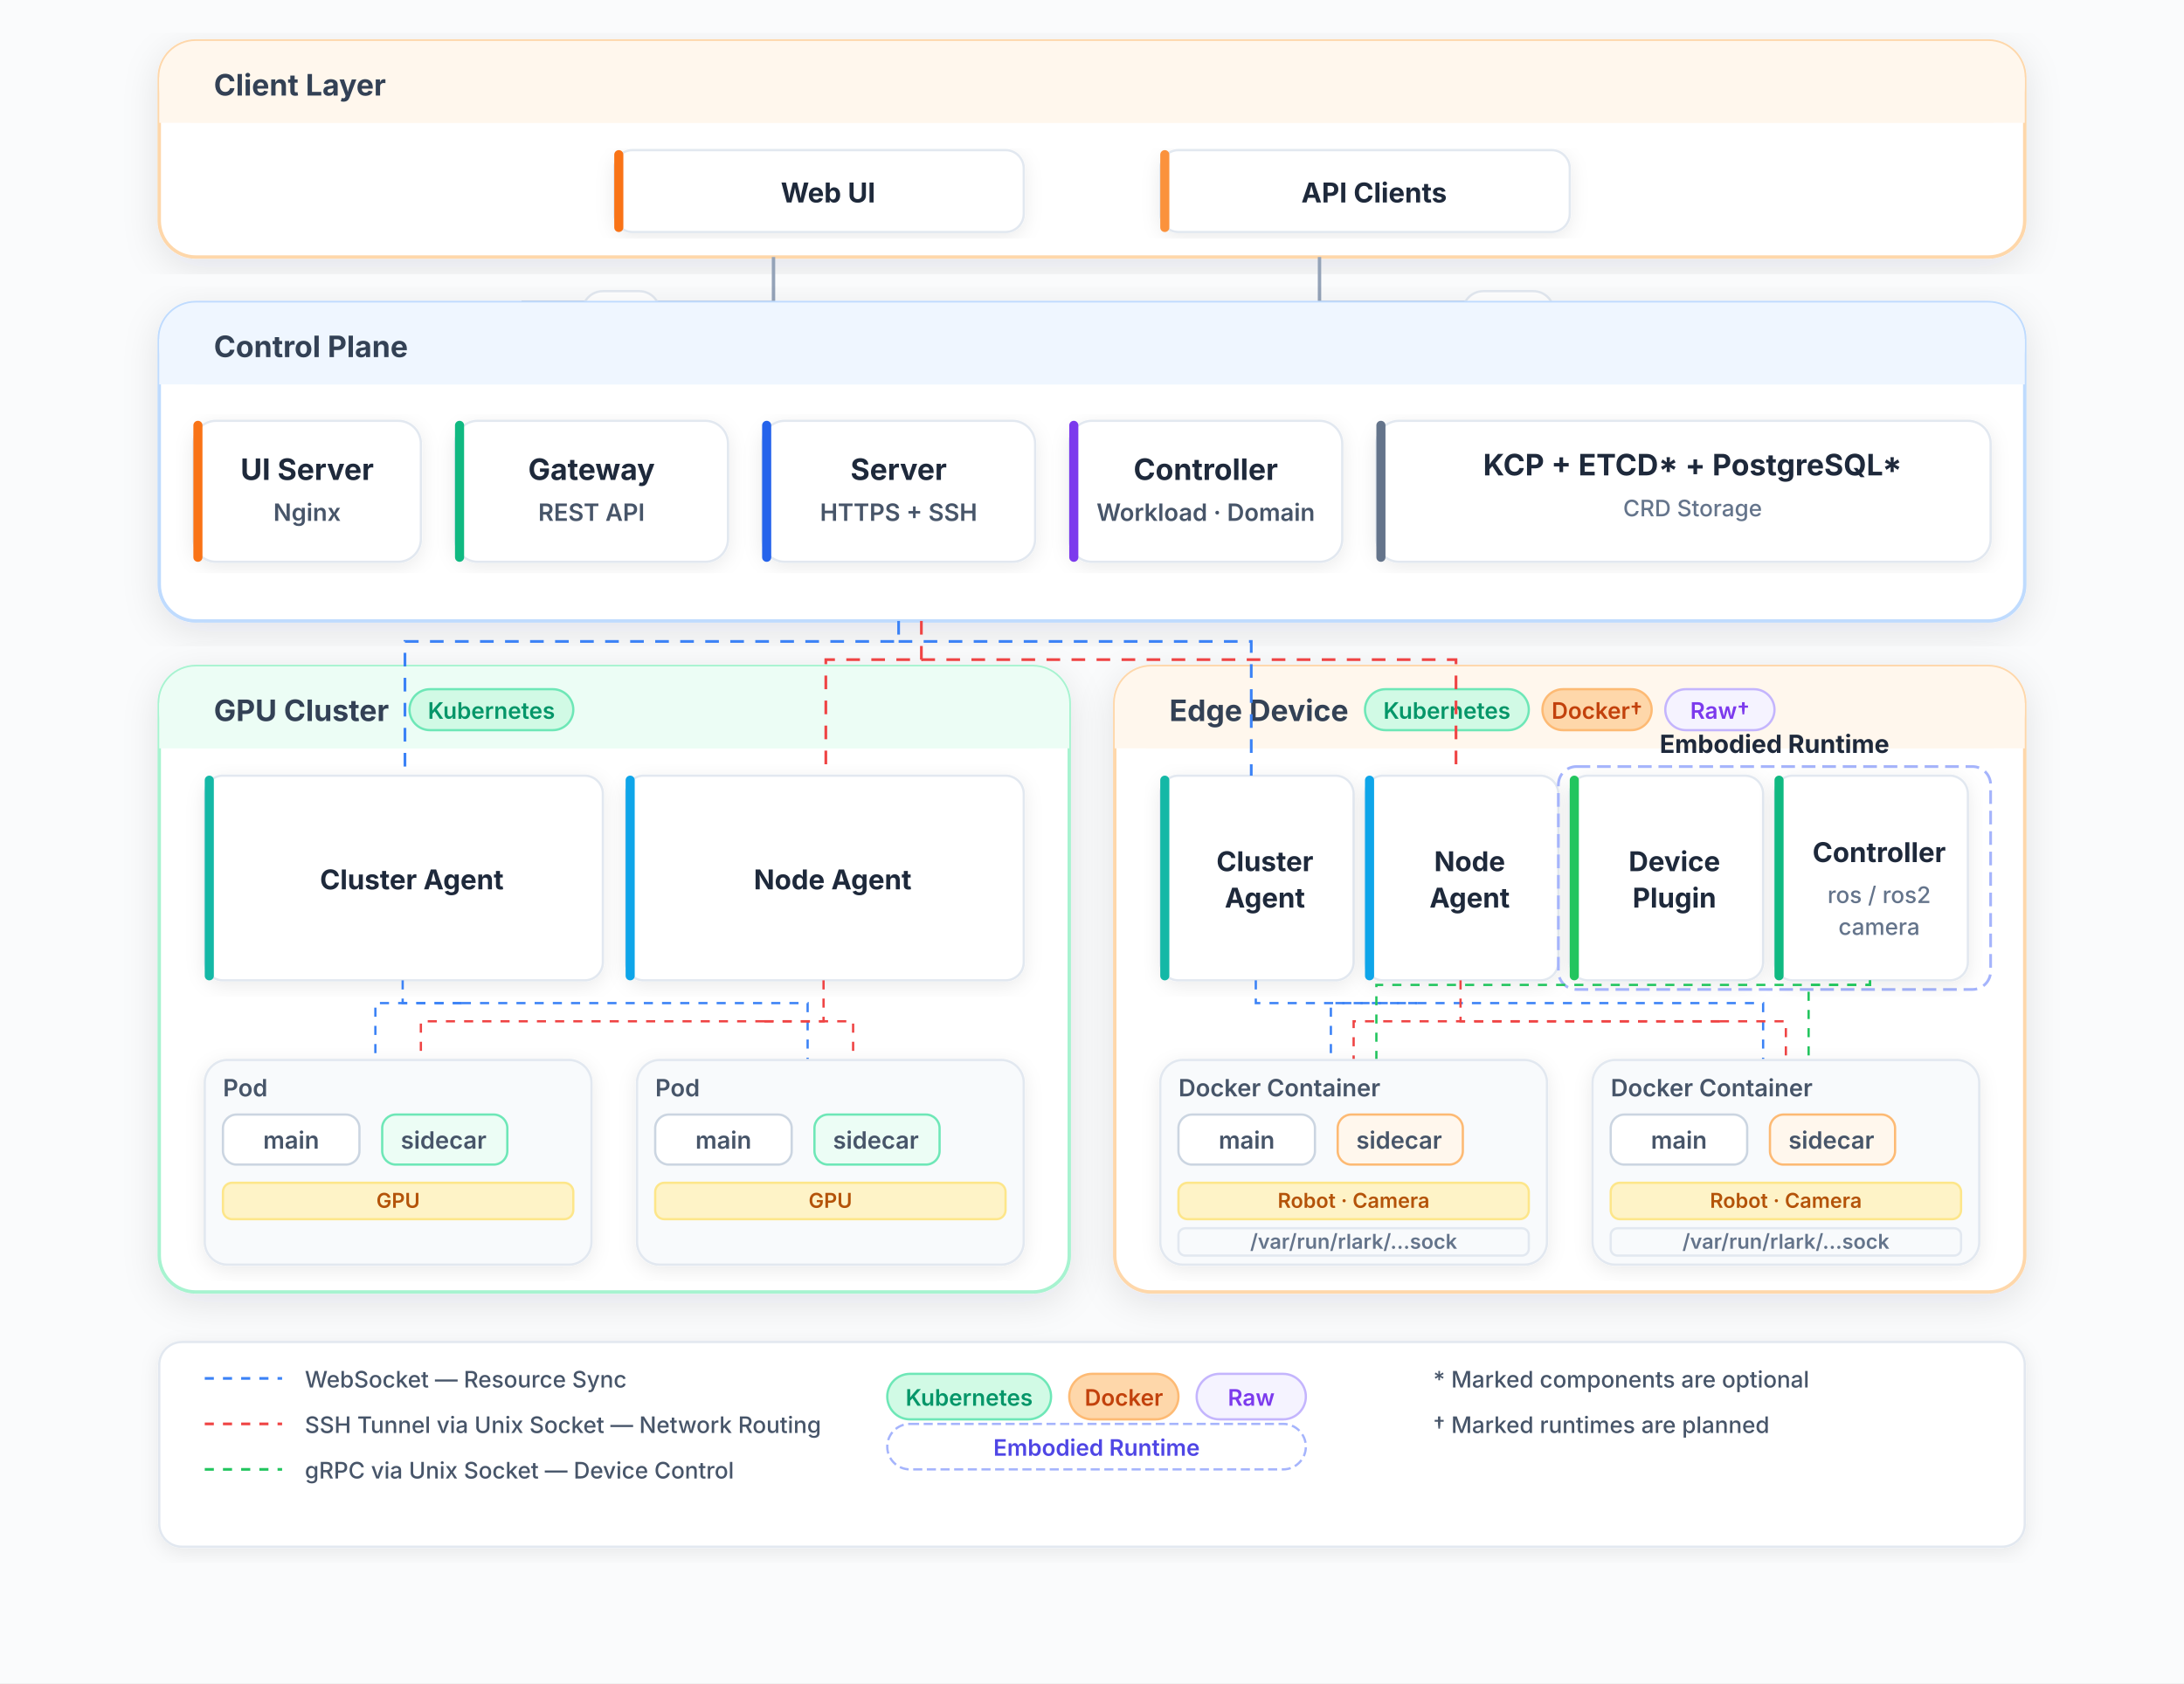
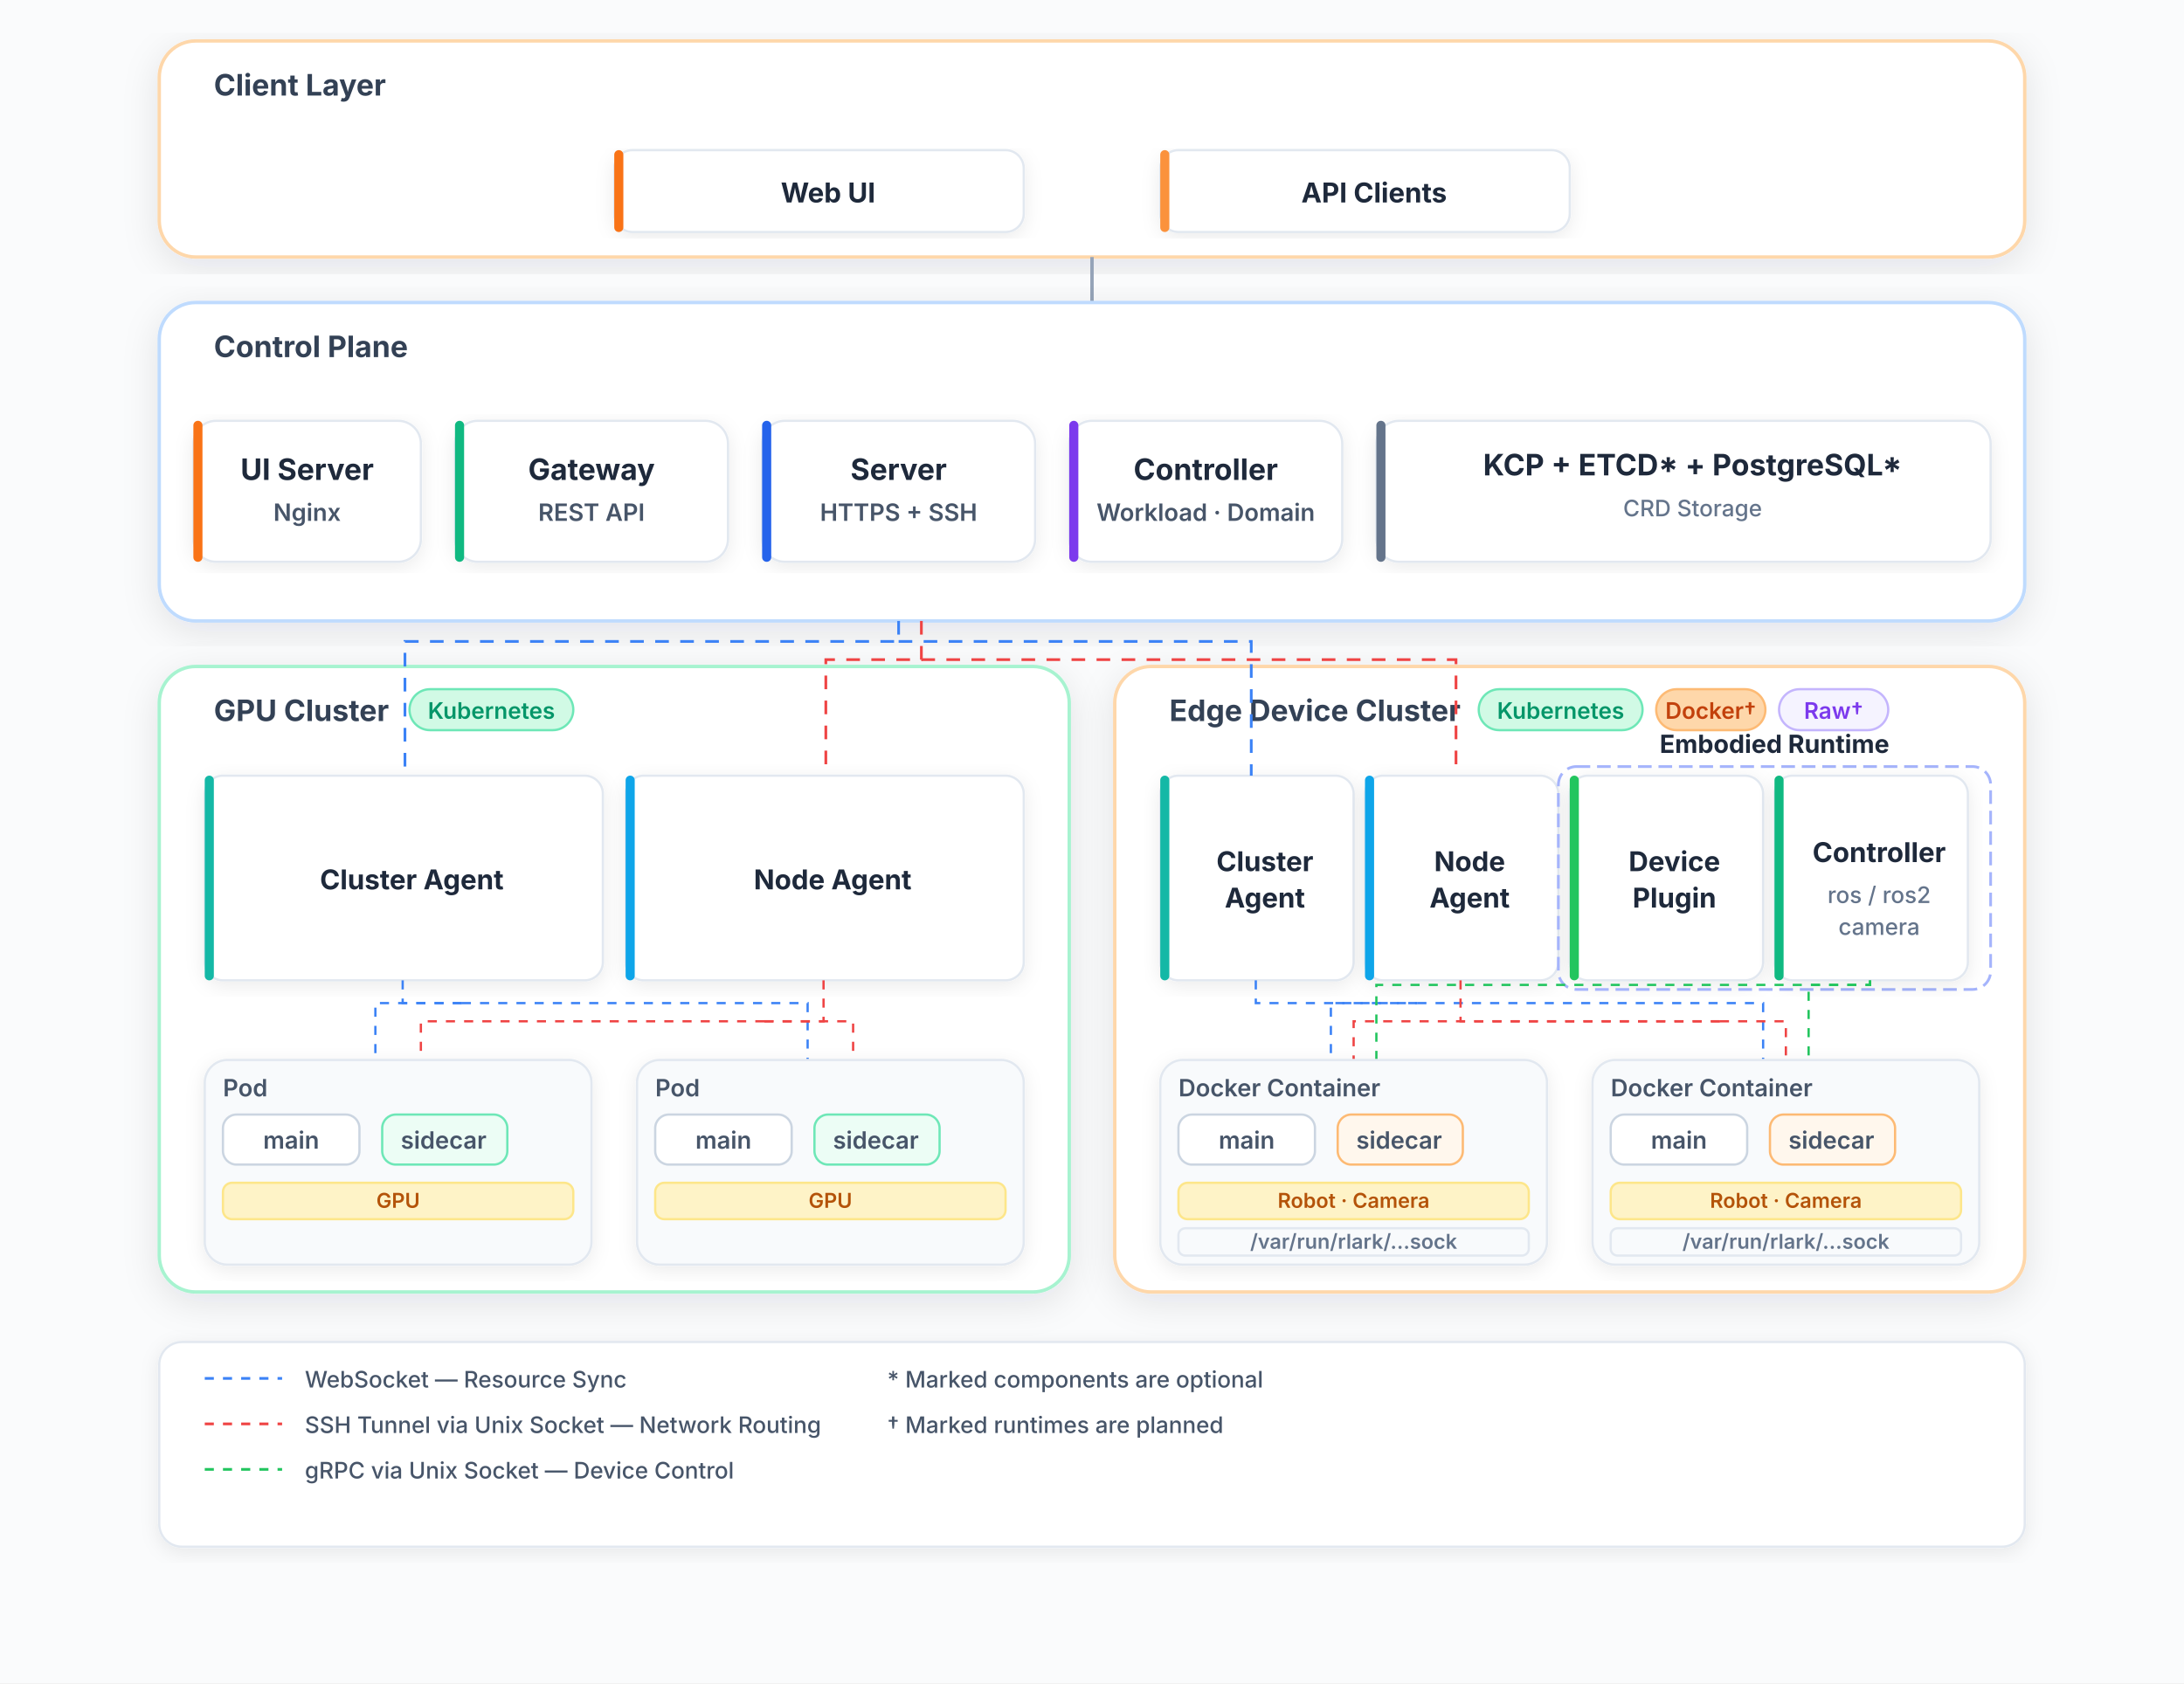
<svg xmlns="http://www.w3.org/2000/svg" width="960" height="740" viewBox="0 0 960 740">
  <defs>
    <filter id="shadow" x="-8%" y="-8%" width="116%" height="116%">
      <feDropShadow dx="0" dy="2" stdDeviation="4" flood-color="#0f172a" flood-opacity="0.08" />
    </filter>
    <filter id="shadow-lg" x="-8%" y="-8%" width="116%" height="116%">
      <feDropShadow dx="0" dy="4" stdDeviation="8" flood-color="#0f172a" flood-opacity="0.10" />
    </filter>
    <marker id="arrow-gray" markerWidth="6" markerHeight="6" refX="5" refY="3" orient="auto" markerUnits="strokeWidth">
      <path d="M0,0 L6,3 L0,6 Z" fill="#94A3B8" />
    </marker>
    <style>
      .font { font-family: Inter, system-ui, -apple-system, BlinkMacSystemFont, 'Segoe UI', sans-serif; }
      .section-title { font-size: 13px; font-weight: 700; fill: #334155; }
      .card-title { font-size: 13px; font-weight: 700; fill: #1E293B; }
      .card-title-sm { font-size: 12px; font-weight: 700; fill: #1E293B; }
      .card-title-xs { font-size: 11px; font-weight: 700; fill: #1E293B; }
      .card-sub { font-size: 10.5px; font-weight: 600; fill: #475569; }
      .card-sub-sm { font-size: 10px; font-weight: 500; fill: #64748B; }
      .badge { font-size: 10px; font-weight: 600; }
      .badge-xs { font-size: 9px; font-weight: 600; }
      .legend { font-size: 10px; font-weight: 500; fill: #475569; }
    </style>
  </defs>
  <rect width="960" height="740" fill="#FAFBFC" />
  <g transform="translate(70, 18)">
    <rect width="820" height="95" rx="16" fill="#FFFFFF" stroke="#FED7AA" stroke-width="1.5" filter="url(#shadow-lg)" />
-     <rect x="0" y="0" width="820" height="36" rx="16" fill="#FFF7ED" />
-     <rect x="0" y="16" width="820" height="20" fill="#FFF7ED" />
    <text x="24" y="24" class="font section-title">Client Layer</text>
    <g transform="translate(200, 48)">
      <rect width="180" height="36" rx="8" fill="#FFFFFF" stroke="#E2E8F0" filter="url(#shadow)" />
      <rect x="0" y="0" width="4" height="36" rx="2" fill="#F97316" />
      <text x="94" y="23" text-anchor="middle" class="font card-title-sm">Web UI</text>
    </g>
    <g transform="translate(440, 48)">
      <rect width="180" height="36" rx="8" fill="#FFFFFF" stroke="#E2E8F0" filter="url(#shadow)" />
      <rect x="0" y="0" width="4" height="36" rx="2" fill="#FB923C" />
      <text x="94" y="23" text-anchor="middle" class="font card-title-sm">API Clients</text>
    </g>
  </g>
-   <path d="M340 113 L340 133 L230 133 L230 173" stroke="#94A3B8" stroke-width="1.5" fill="none" marker-end="url(#arrow-gray)" />
-   <rect x="256" y="128" width="34" height="18" rx="9" fill="#FFFFFF" stroke="#E2E8F0" />
-   <text x="273" y="141" text-anchor="middle" class="font" style="font-size:10px;fill:#64748B;">HTTP</text>
-   <path d="M580 113 L580 133 L680 133 L680 173" stroke="#94A3B8" stroke-width="1.5" fill="none" marker-end="url(#arrow-gray)" />
-   <rect x="643" y="128" width="40" height="18" rx="9" fill="#FFFFFF" stroke="#E2E8F0" />
-   <text x="663" y="141" text-anchor="middle" class="font" style="font-size:10px;fill:#64748B;">gRPC</text>
+   <path d="M480 113 L480 133" stroke="#94A3B8" stroke-width="1.5" fill="none" />
  <g transform="translate(70, 133)">
    <rect width="820" height="140" rx="16" fill="#FFFFFF" stroke="#BFDBFE" stroke-width="1.5" filter="url(#shadow-lg)" />
-     <rect x="0" y="0" width="820" height="36" rx="16" fill="#EFF6FF" />
-     <rect x="0" y="16" width="820" height="20" fill="#EFF6FF" />
    <text x="24" y="24" class="font section-title">Control Plane</text>
    <g transform="translate(15, 52)">
      <rect width="100" height="62" rx="10" fill="#FFFFFF" stroke="#E2E8F0" filter="url(#shadow)" />
      <rect x="0" y="0" width="4" height="62" rx="2" fill="#F97316" />
      <text x="50" y="26" text-anchor="middle" class="font card-title">UI Server</text>
      <text x="50" y="44" text-anchor="middle" class="font card-sub">Nginx</text>
    </g>
    <g transform="translate(130, 52)">
      <rect width="120" height="62" rx="10" fill="#FFFFFF" stroke="#E2E8F0" filter="url(#shadow)" />
      <rect x="0" y="0" width="4" height="62" rx="2" fill="#10B981" />
      <text x="60" y="26" text-anchor="middle" class="font card-title">Gateway</text>
      <text x="60" y="44" text-anchor="middle" class="font card-sub">REST API</text>
    </g>
    <g transform="translate(265, 52)">
      <rect width="120" height="62" rx="10" fill="#FFFFFF" stroke="#E2E8F0" filter="url(#shadow)" />
      <rect x="0" y="0" width="4" height="62" rx="2" fill="#2563EB" />
      <text x="60" y="26" text-anchor="middle" class="font card-title">Server</text>
      <text x="60" y="44" text-anchor="middle" class="font card-sub">HTTPS + SSH</text>
    </g>
    <g transform="translate(400, 52)">
      <rect width="120" height="62" rx="10" fill="#FFFFFF" stroke="#E2E8F0" filter="url(#shadow)" />
      <rect x="0" y="0" width="4" height="62" rx="2" fill="#7C3AED" />
      <text x="60" y="26" text-anchor="middle" class="font card-title">Controller</text>
      <text x="60" y="44" text-anchor="middle" class="font card-sub">Workload · Domain</text>
    </g>
    <g transform="translate(535, 52)">
      <rect width="270" height="62" rx="10" fill="#FFFFFF" stroke="#E2E8F0" filter="url(#shadow)" />
      <rect x="0" y="0" width="4" height="62" rx="2" fill="#64748B" />
      <text x="139" y="24" text-anchor="middle" class="font card-title">KCP + ETCD* + PostgreSQL*</text>
      <text x="139" y="42" text-anchor="middle" class="font card-sub-sm">CRD Storage</text>
    </g>
  </g>
  <g transform="translate(70, 293)">
    <rect width="400" height="275" rx="16" fill="#FFFFFF" stroke="#A7F3D0" stroke-width="1.5" filter="url(#shadow-lg)" />
-     <rect x="0" y="0" width="400" height="36" rx="16" fill="#ECFDF5" />
-     <rect x="0" y="16" width="400" height="20" fill="#ECFDF5" />
    <text x="24" y="24" class="font section-title">GPU Cluster</text>
    <rect x="110" y="10" width="72" height="18" rx="9" fill="#D1FAE5" stroke="#6EE7B7" />
    <text x="146" y="23" text-anchor="middle" class="font badge" fill="#059669">Kubernetes</text>
    <g transform="translate(20, 48)">
      <rect width="175" height="90" rx="8" fill="#FFFFFF" stroke="#E2E8F0" filter="url(#shadow)" />
      <rect x="0" y="0" width="4" height="90" rx="2" fill="#14B8A6" />
      <text x="91" y="50" text-anchor="middle" class="font card-title-sm">Cluster Agent</text>
    </g>
    <g transform="translate(205, 48)">
      <rect width="175" height="90" rx="8" fill="#FFFFFF" stroke="#E2E8F0" filter="url(#shadow)" />
      <rect x="0" y="0" width="4" height="90" rx="2" fill="#0EA5E9" />
      <text x="91" y="50" text-anchor="middle" class="font card-title-sm">Node Agent</text>
    </g>
    <path d="M107 138 L107 148 L133 148" stroke="#3B82F6" stroke-width="1" fill="none" stroke-dasharray="4 4" />
    <path d="M133 148 L95 148 L95 173" stroke="#3B82F6" stroke-width="1" fill="none" stroke-dasharray="4 4" />
    <path d="M133 148 L285 148 L285 173" stroke="#3B82F6" stroke-width="1" fill="none" stroke-dasharray="4 4" />
    <path d="M292 138 L292 156 L266 156" stroke="#EF4444" stroke-width="1" fill="none" stroke-dasharray="4 4" />
    <path d="M266 156 L115 156 L115 173" stroke="#EF4444" stroke-width="1" fill="none" stroke-dasharray="4 4" />
    <path d="M266 156 L305 156 L305 173" stroke="#EF4444" stroke-width="1" fill="none" stroke-dasharray="4 4" />
    <g transform="translate(20, 173)">
      <rect width="170" height="90" rx="10" fill="#F8FAFC" stroke="#E2E8F0" filter="url(#shadow)" />
      <text x="8" y="16" class="font card-sub">Pod</text>
      <rect x="8" y="24" width="60" height="22" rx="6" fill="#FFFFFF" stroke="#CBD5E1" />
      <text x="38" y="39" text-anchor="middle" class="font card-sub">main</text>
      <rect x="78" y="24" width="55" height="22" rx="6" fill="#ECFDF5" stroke="#6EE7B7" />
      <text x="105" y="39" text-anchor="middle" class="font card-sub">sidecar</text>
      <rect x="8" y="54" width="154" height="16" rx="4" fill="#FEF3C7" stroke="#FDE68A" />
      <text x="85" y="65" text-anchor="middle" class="font badge-xs" fill="#B45309">GPU</text>
    </g>
    <g transform="translate(210, 173)">
      <rect width="170" height="90" rx="10" fill="#F8FAFC" stroke="#E2E8F0" filter="url(#shadow)" />
      <text x="8" y="16" class="font card-sub">Pod</text>
      <rect x="8" y="24" width="60" height="22" rx="6" fill="#FFFFFF" stroke="#CBD5E1" />
      <text x="38" y="39" text-anchor="middle" class="font card-sub">main</text>
      <rect x="78" y="24" width="55" height="22" rx="6" fill="#ECFDF5" stroke="#6EE7B7" />
      <text x="105" y="39" text-anchor="middle" class="font card-sub">sidecar</text>
      <rect x="8" y="54" width="154" height="16" rx="4" fill="#FEF3C7" stroke="#FDE68A" />
      <text x="85" y="65" text-anchor="middle" class="font badge-xs" fill="#B45309">GPU</text>
    </g>
  </g>
  <g transform="translate(490, 293)">
    <rect width="400" height="275" rx="16" fill="#FFFFFF" stroke="#FED7AA" stroke-width="1.5" filter="url(#shadow-lg)" />
-     <rect x="0" y="0" width="400" height="36" rx="16" fill="#FFF7ED" />
-     <rect x="0" y="16" width="400" height="20" fill="#FFF7ED" />
-     <text x="24" y="24" class="font section-title">Edge Device</text>
-     <rect x="110" y="10" width="72" height="18" rx="9" fill="#D1FAE5" stroke="#6EE7B7" />
-     <text x="146" y="23" text-anchor="middle" class="font badge" fill="#059669">Kubernetes</text>
-     <rect x="188" y="10" width="48" height="18" rx="9" fill="#FED7AA" stroke="#FDBA74" />
-     <text x="212" y="23" text-anchor="middle" class="font badge" fill="#C2410C">Docker†</text>
-     <rect x="242" y="10" width="48" height="18" rx="9" fill="#F5F3FF" stroke="#C4B5FD" />
-     <text x="266" y="23" text-anchor="middle" class="font badge" fill="#7C3AED">Raw†</text>
+     <text x="24" y="24" class="font section-title">Edge Device Cluster</text>
+     <rect x="160" y="10" width="72" height="18" rx="9" fill="#D1FAE5" stroke="#6EE7B7" />
+     <text x="196" y="23" text-anchor="middle" class="font badge" fill="#059669">Kubernetes</text>
+     <rect x="238" y="10" width="48" height="18" rx="9" fill="#FED7AA" stroke="#FDBA74" />
+     <text x="262" y="23" text-anchor="middle" class="font badge" fill="#C2410C">Docker†</text>
+     <rect x="292" y="10" width="48" height="18" rx="9" fill="#F5F3FF" stroke="#C4B5FD" />
+     <text x="316" y="23" text-anchor="middle" class="font badge" fill="#7C3AED">Raw†</text>
    <g transform="translate(20, 48)">
      <rect width="85" height="90" rx="8" fill="#FFFFFF" stroke="#E2E8F0" filter="url(#shadow)" />
      <rect x="0" y="0" width="4" height="90" rx="2" fill="#14B8A6" />
      <text x="46" y="42" text-anchor="middle" class="font card-title-sm">Cluster</text>
      <text x="46" y="58" text-anchor="middle" class="font card-title-sm">Agent</text>
    </g>
    <g transform="translate(110, 48)">
      <rect width="85" height="90" rx="8" fill="#FFFFFF" stroke="#E2E8F0" filter="url(#shadow)" />
      <rect x="0" y="0" width="4" height="90" rx="2" fill="#0EA5E9" />
      <text x="46" y="42" text-anchor="middle" class="font card-title-sm">Node</text>
      <text x="46" y="58" text-anchor="middle" class="font card-title-sm">Agent</text>
    </g>
    <g transform="translate(200, 48)">
      <rect width="85" height="90" rx="8" fill="#FFFFFF" stroke="#E2E8F0" filter="url(#shadow)" />
      <rect x="0" y="0" width="4" height="90" rx="2" fill="#22C55E" />
      <text x="46" y="42" text-anchor="middle" class="font card-title-sm">Device</text>
      <text x="46" y="58" text-anchor="middle" class="font card-title-sm">Plugin</text>
    </g>
    <rect x="195" y="44" width="190" height="98" rx="8" fill="none" stroke="#A5B4FC" stroke-width="1.2" stroke-dasharray="6 3" />
    <text x="290" y="38" text-anchor="middle" class="font card-title-xs" fill="#4F46E5">Embodied Runtime</text>
    <g transform="translate(290, 48)">
      <rect width="85" height="90" rx="8" fill="#FFFFFF" stroke="#E2E8F0" filter="url(#shadow)" />
      <rect x="0" y="0" width="4" height="90" rx="2" fill="#10B981" />
      <text x="46" y="38" text-anchor="middle" class="font card-title-sm">Controller</text>
      <text x="46" y="56" text-anchor="middle" class="font card-sub-sm">ros / ros2</text>
      <text x="46" y="70" text-anchor="middle" class="font card-sub-sm">camera</text>
    </g>
    <path d="M62 138 L62 148 L133 148" stroke="#3B82F6" stroke-width="1" fill="none" stroke-dasharray="4 4" />
    <path d="M133 148 L95 148 L95 173" stroke="#3B82F6" stroke-width="1" fill="none" stroke-dasharray="4 4" />
    <path d="M133 148 L285 148 L285 173" stroke="#3B82F6" stroke-width="1" fill="none" stroke-dasharray="4 4" />
    <path d="M152 138 L152 156 L266 156" stroke="#EF4444" stroke-width="1" fill="none" stroke-dasharray="4 4" />
    <path d="M266 156 L105 156 L105 173" stroke="#EF4444" stroke-width="1" fill="none" stroke-dasharray="4 4" />
    <path d="M266 156 L295 156 L295 173" stroke="#EF4444" stroke-width="1" fill="none" stroke-dasharray="4 4" />
    <path d="M332 138 L332 140 L115 140 L115 173" stroke="#22C55E" stroke-width="1" fill="none" stroke-dasharray="4 4" />
    <path d="M332 138 L332 140 L305 140 L305 173" stroke="#22C55E" stroke-width="1" fill="none" stroke-dasharray="4 4" />
    <g transform="translate(20, 173)">
      <rect width="170" height="90" rx="10" fill="#F8FAFC" stroke="#E2E8F0" filter="url(#shadow)" />
      <text x="8" y="16" class="font card-sub">Docker Container</text>
      <rect x="8" y="24" width="60" height="22" rx="6" fill="#FFFFFF" stroke="#CBD5E1" />
      <text x="38" y="39" text-anchor="middle" class="font card-sub">main</text>
      <rect x="78" y="24" width="55" height="22" rx="6" fill="#FFF7ED" stroke="#FDBA74" />
      <text x="105" y="39" text-anchor="middle" class="font card-sub">sidecar</text>
      <rect x="8" y="54" width="154" height="16" rx="4" fill="#FEF3C7" stroke="#FDE68A" />
      <text x="85" y="65" text-anchor="middle" class="font badge-xs" fill="#B45309">Robot · Camera</text>
      <rect x="8" y="74" width="154" height="12" rx="3" fill="#F8FAFC" stroke="#E2E8F0" />
      <text x="85" y="83" text-anchor="middle" class="font badge-xs" fill="#64748B">/var/run/rlark/...sock</text>
    </g>
    <g transform="translate(210, 173)">
      <rect width="170" height="90" rx="10" fill="#F8FAFC" stroke="#E2E8F0" filter="url(#shadow)" />
      <text x="8" y="16" class="font card-sub">Docker Container</text>
      <rect x="8" y="24" width="60" height="22" rx="6" fill="#FFFFFF" stroke="#CBD5E1" />
      <text x="38" y="39" text-anchor="middle" class="font card-sub">main</text>
      <rect x="78" y="24" width="55" height="22" rx="6" fill="#FFF7ED" stroke="#FDBA74" />
      <text x="105" y="39" text-anchor="middle" class="font card-sub">sidecar</text>
      <rect x="8" y="54" width="154" height="16" rx="4" fill="#FEF3C7" stroke="#FDE68A" />
      <text x="85" y="65" text-anchor="middle" class="font badge-xs" fill="#B45309">Robot · Camera</text>
      <rect x="8" y="74" width="154" height="12" rx="3" fill="#F8FAFC" stroke="#E2E8F0" />
      <text x="85" y="83" text-anchor="middle" class="font badge-xs" fill="#64748B">/var/run/rlark/...sock</text>
    </g>
  </g>
  <path d="M395 273 L395 282 L178 282 L178 341" stroke="#3B82F6" stroke-width="1.2" fill="none" stroke-dasharray="6 5" />
  <path d="M395 282 L550 282 L550 341" stroke="#3B82F6" stroke-width="1.2" fill="none" stroke-dasharray="6 5" />
  <path d="M405 273 L405 290 L363 290 L363 341" stroke="#EF4444" stroke-width="1.2" fill="none" stroke-dasharray="6 5" />
  <path d="M405 290 L640 290 L640 341" stroke="#EF4444" stroke-width="1.2" fill="none" stroke-dasharray="6 5" />
  <g transform="translate(70, 590)">
    <rect width="820" height="90" rx="10" fill="#FFFFFF" stroke="#E2E8F0" filter="url(#shadow)" />
    <line x1="20" y1="16" x2="54" y2="16" stroke="#3B82F6" stroke-width="1.2" stroke-dasharray="4 4" />
    <text x="64" y="20" class="font legend">WebSocket — Resource Sync</text>
    <line x1="20" y1="36" x2="54" y2="36" stroke="#EF4444" stroke-width="1.2" stroke-dasharray="4 4" />
    <text x="64" y="40" class="font legend">SSH Tunnel via Unix Socket — Network Routing</text>
    <line x1="20" y1="56" x2="54" y2="56" stroke="#22C55E" stroke-width="1.2" stroke-dasharray="4 4" />
    <text x="64" y="60" class="font legend">gRPC via Unix Socket — Device Control</text>
-     <rect x="320" y="14" width="72" height="20" rx="10" fill="#D1FAE5" stroke="#6EE7B7" />
-     <text x="356" y="28" text-anchor="middle" class="font badge" fill="#059669">Kubernetes</text>
-     <rect x="400" y="14" width="48" height="20" rx="10" fill="#FED7AA" stroke="#FDBA74" />
-     <text x="424" y="28" text-anchor="middle" class="font badge" fill="#C2410C">Docker</text>
-     <rect x="456" y="14" width="48" height="20" rx="10" fill="#F5F3FF" stroke="#C4B5FD" />
-     <text x="480" y="28" text-anchor="middle" class="font badge" fill="#7C3AED">Raw</text>
-     <rect x="320" y="36" width="184" height="20" rx="10" fill="none" stroke="#A5B4FC" stroke-width="1" stroke-dasharray="4 2" />
-     <text x="412" y="50" text-anchor="middle" class="font badge" fill="#4F46E5">Embodied Runtime</text>
-     <text x="560" y="20" class="font legend" fill="#64748B">* Marked components are optional</text>
-     <text x="560" y="40" class="font legend" fill="#64748B">† Marked runtimes are planned</text>
+     <text x="320" y="20" class="font legend" fill="#64748B">* Marked components are optional</text>
+     <text x="320" y="40" class="font legend" fill="#64748B">† Marked runtimes are planned</text>
  </g>
</svg>
